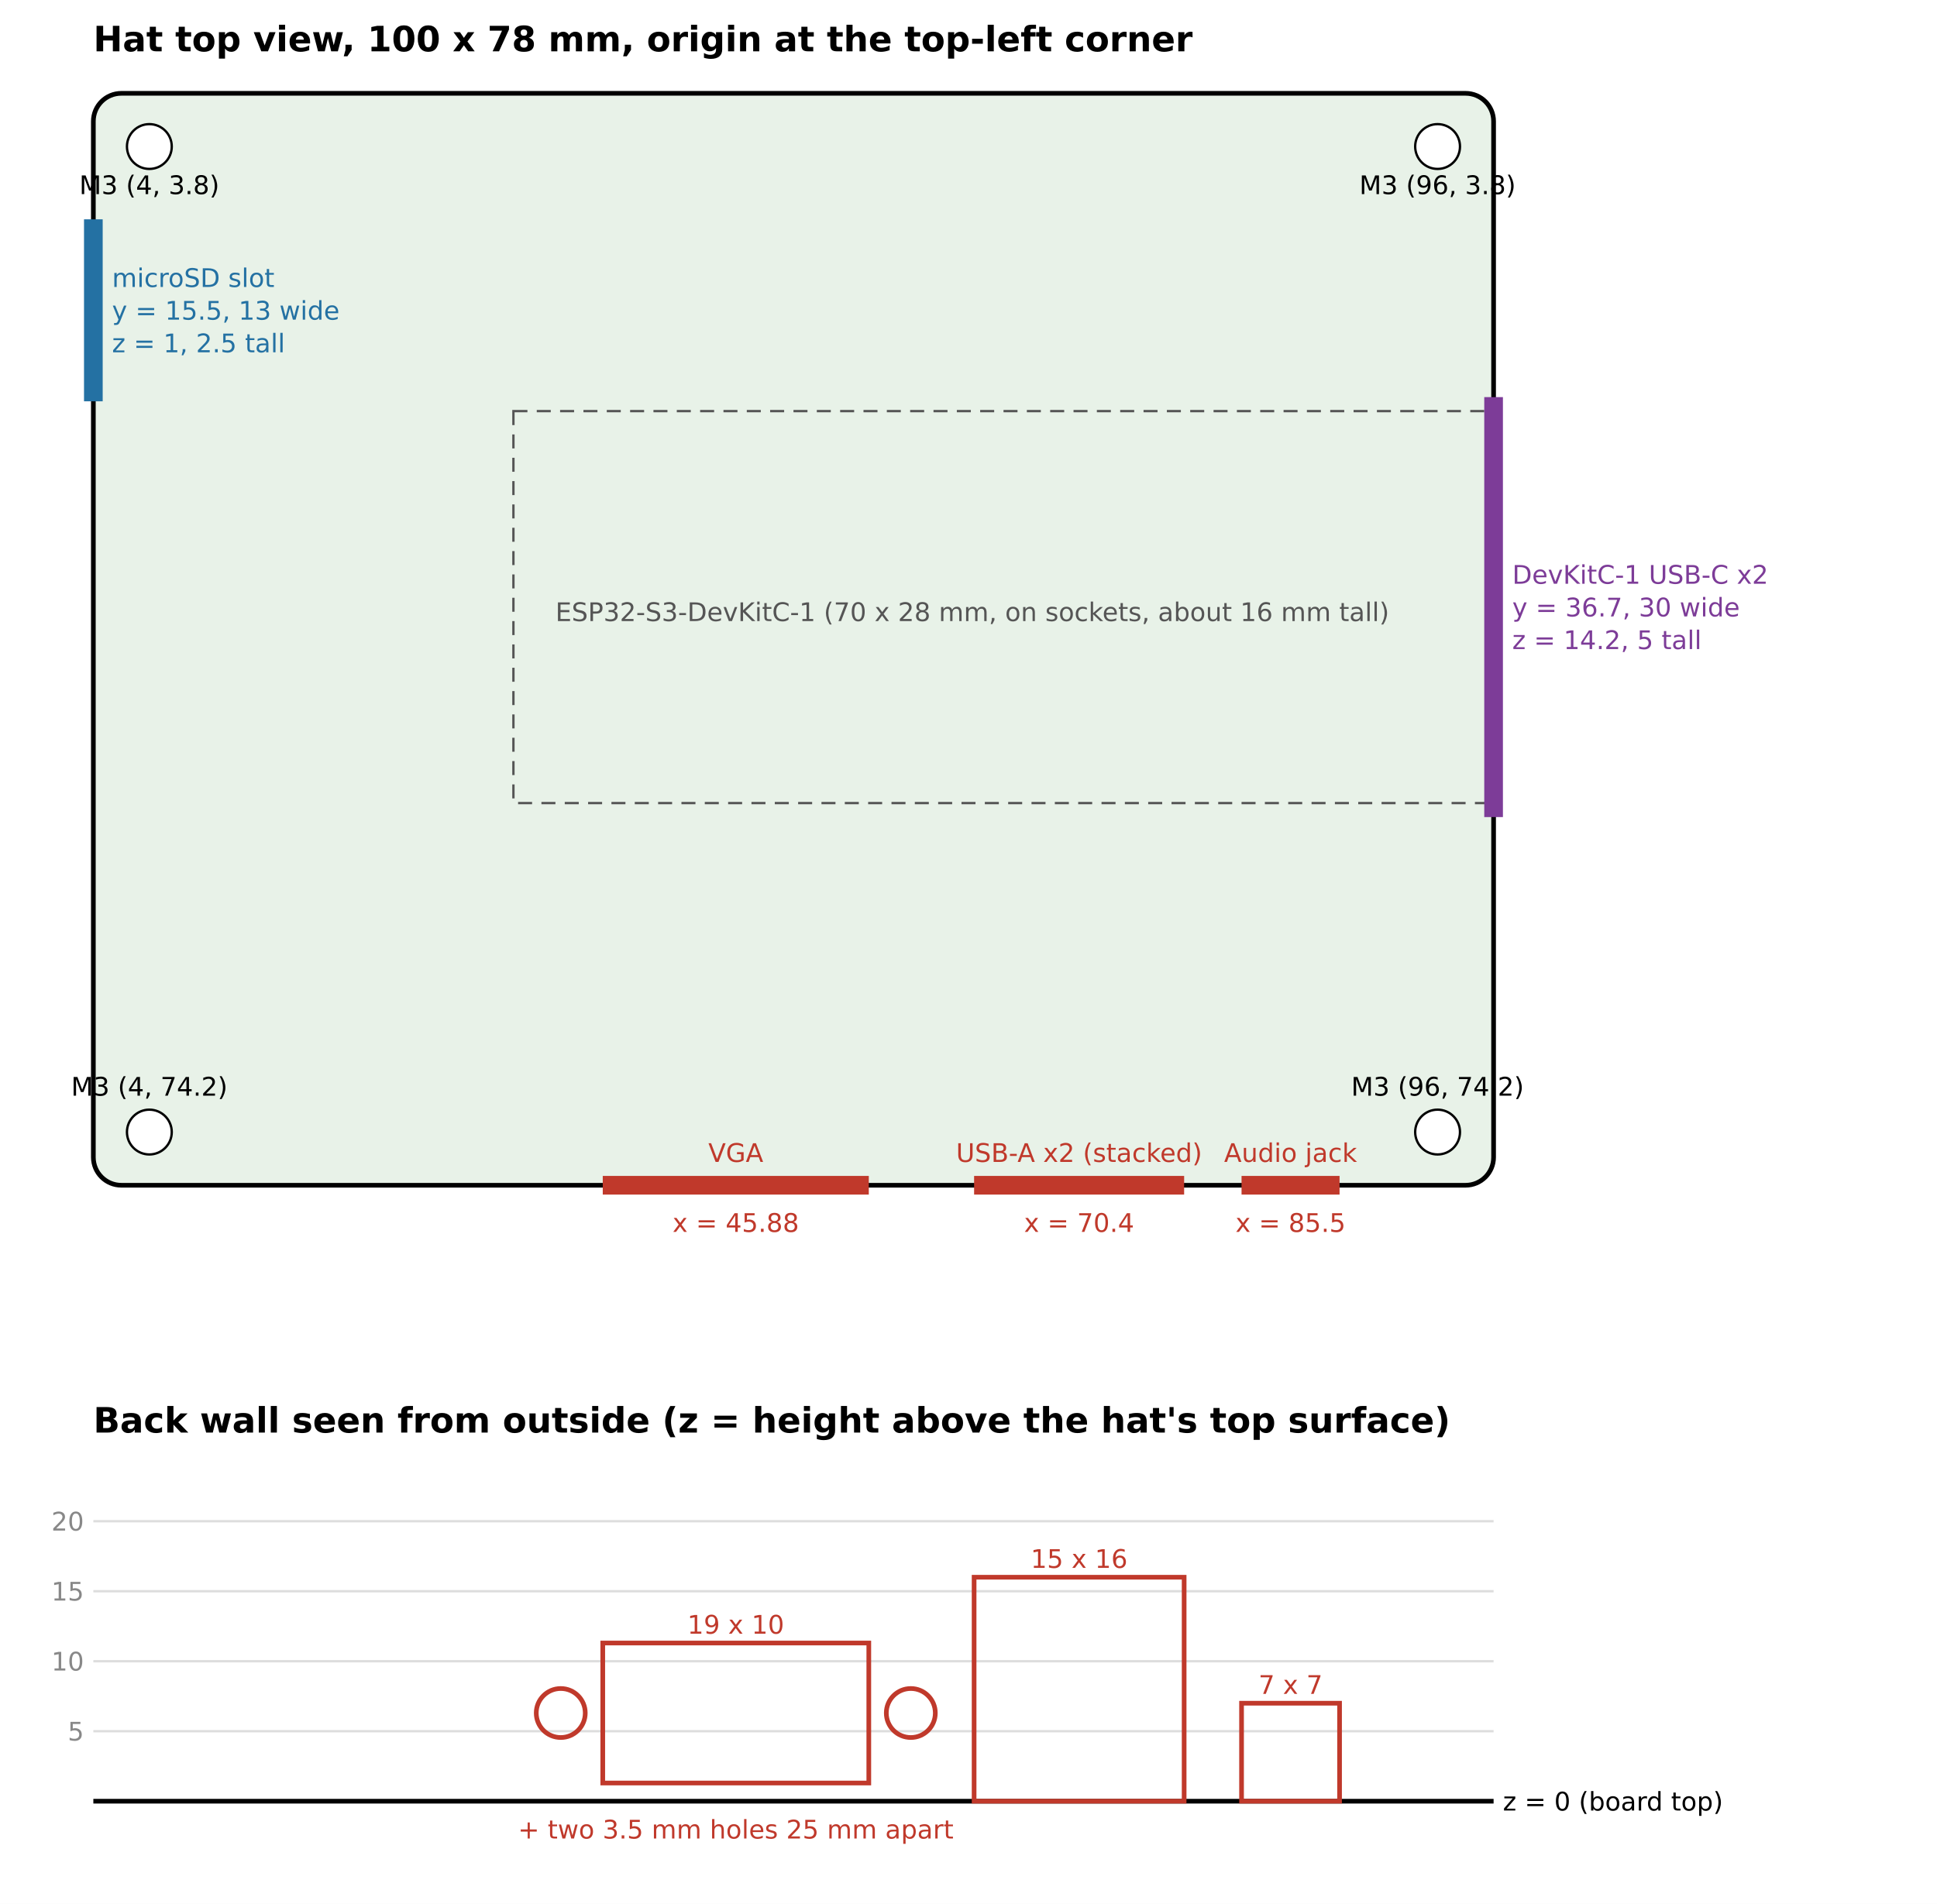
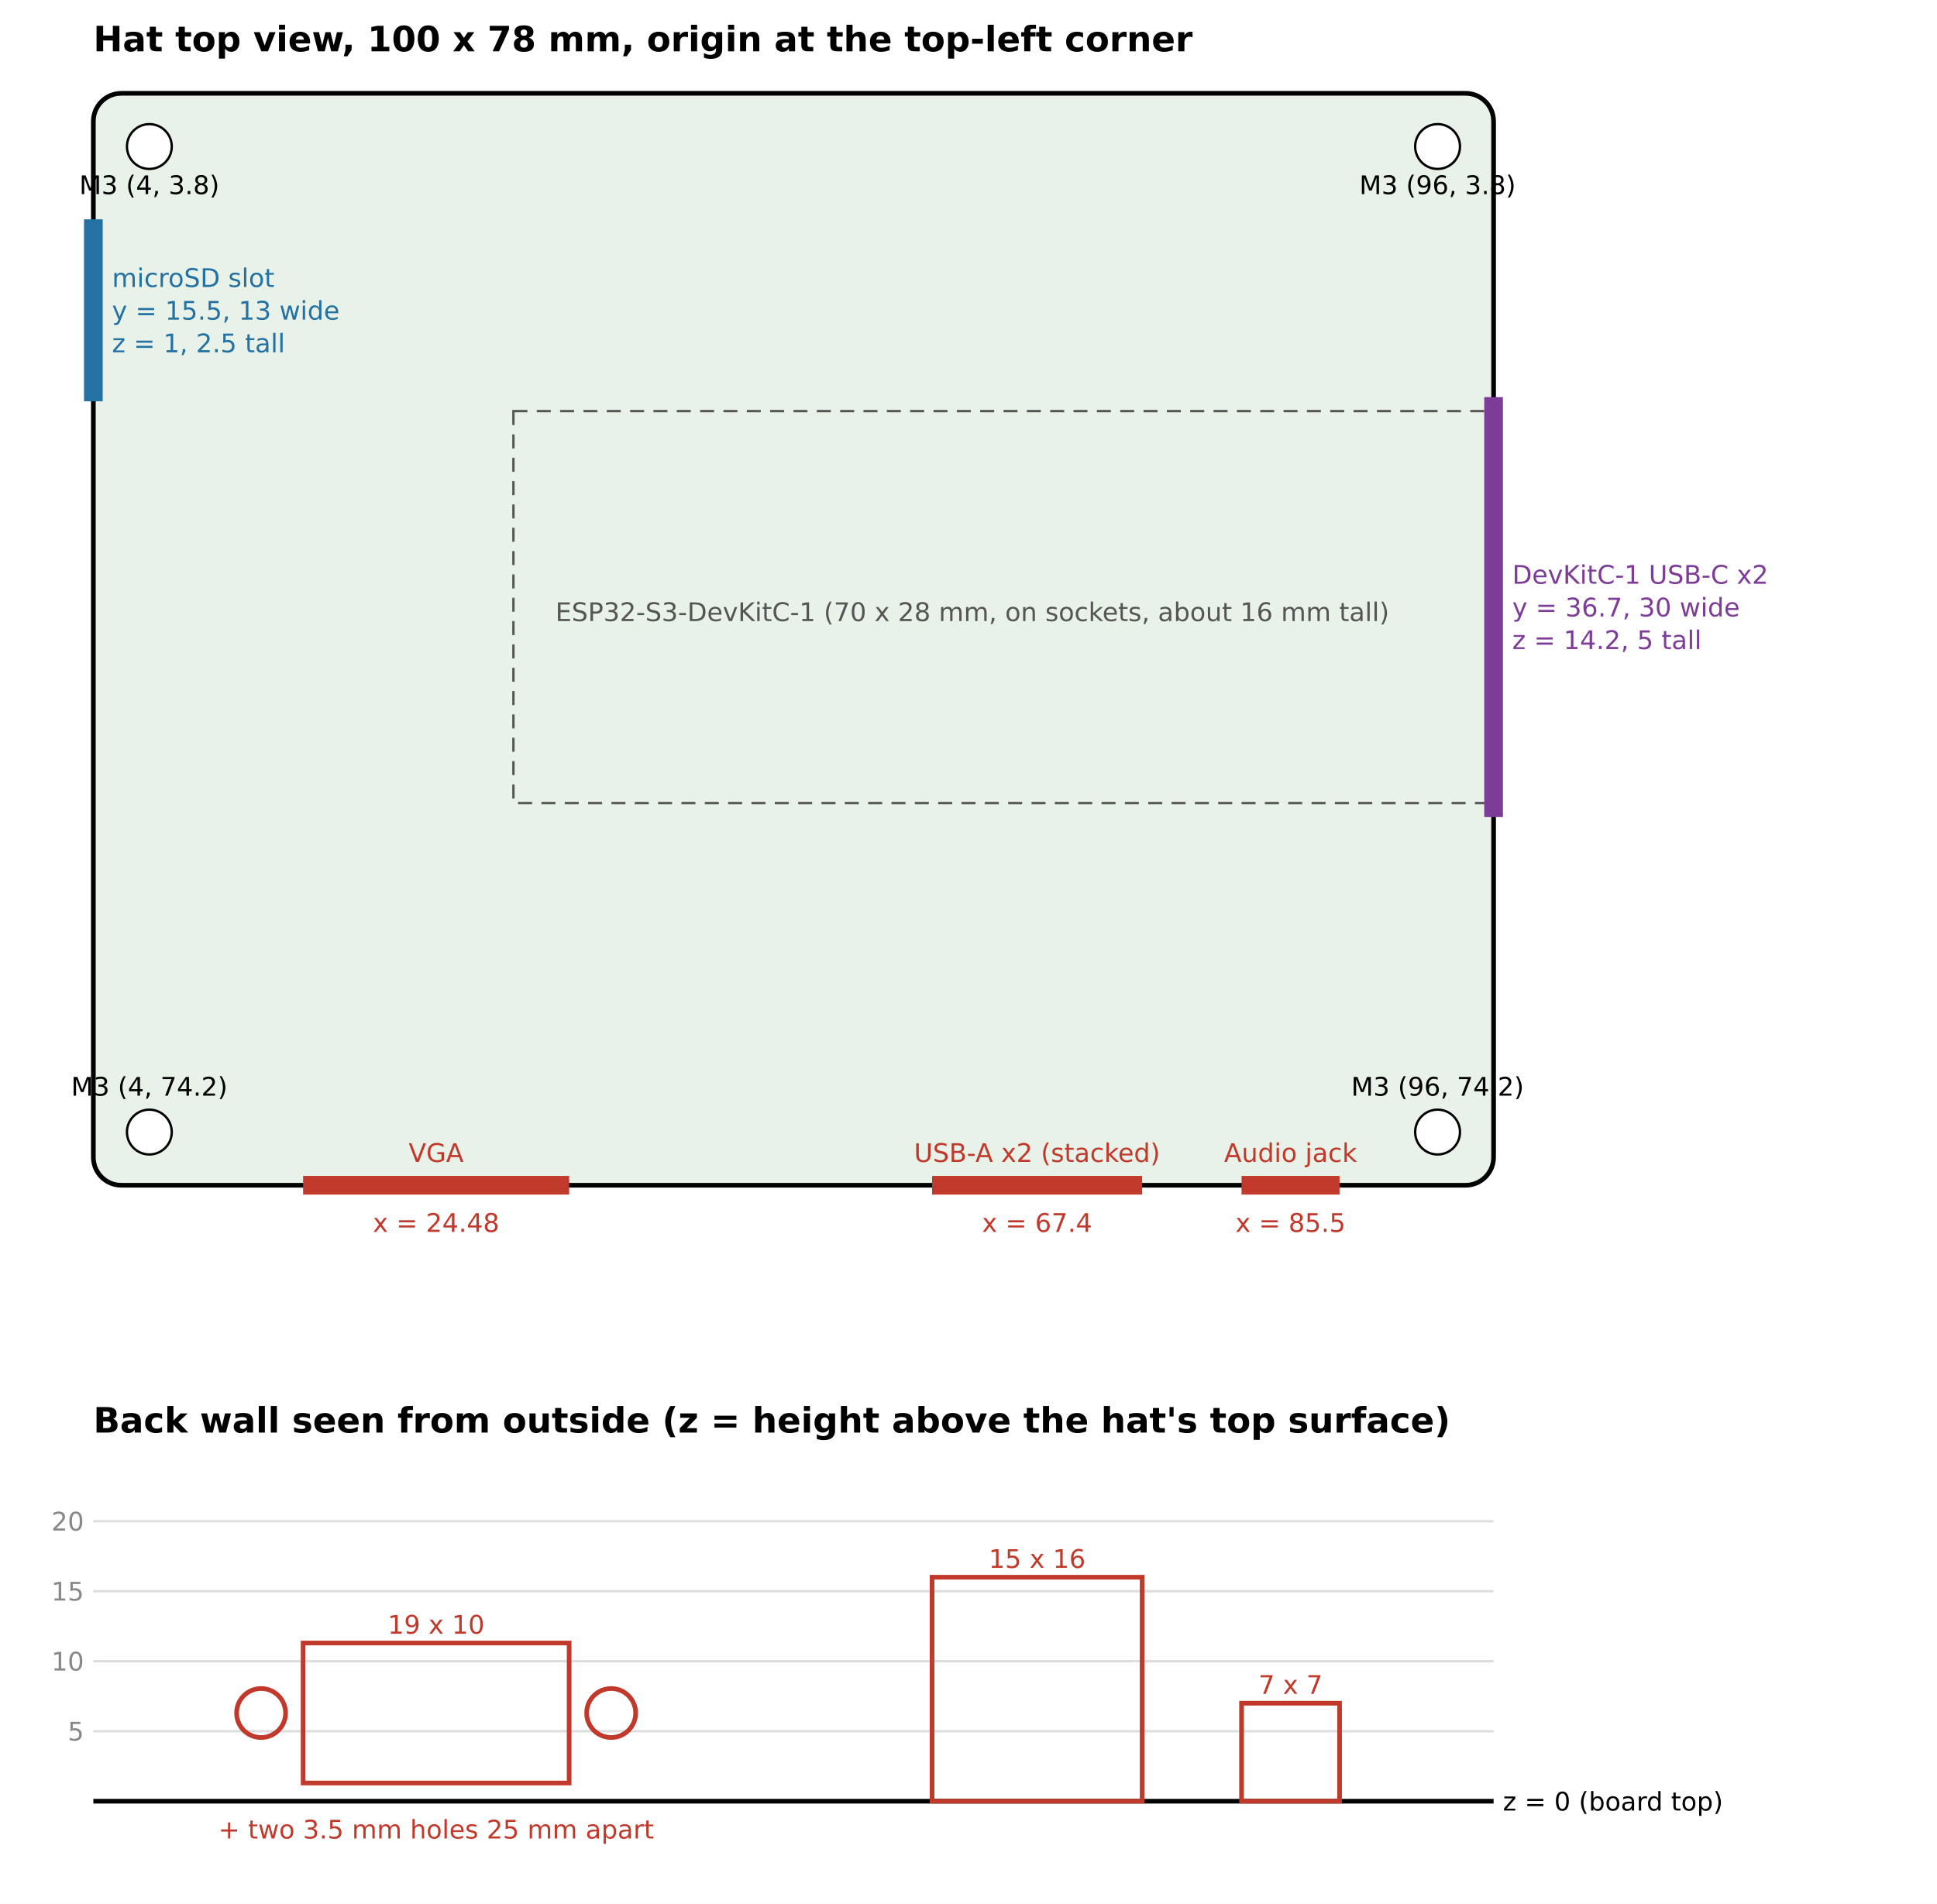
<svg xmlns="http://www.w3.org/2000/svg" width="830" height="816" font-family="DejaVu Sans, sans-serif" font-size="11">
  <rect width="100%" height="100%" fill="white" />
  <text x="40" y="22" font-size="15" font-weight="bold">Hat top view, 100 x 78 mm, origin at the top-left corner</text>
  <rect x="40.0" y="40.0" width="600.0" height="468.0" rx="12.0" fill="#e8f2e8" stroke="black" stroke-width="2" />
  <rect x="220.0" y="176.2" width="420.0" height="168.0" fill="none" stroke="#555" stroke-dasharray="6,4" />
  <text x="238.0" y="266.2" fill="#555">ESP32-S3-DevKitC-1 (70 x 28 mm, on sockets, about 16 mm tall)</text>
+   <circle cx="616.0" cy="485.2" r="9.6" fill="white" stroke="black" />
+   <text x="616.0" y="469.6" text-anchor="middle">M3 (96, 74.2)</text>
+   <circle cx="616.0" cy="62.8" r="9.6" fill="white" stroke="black" />
+   <text x="616.0" y="83.2" text-anchor="middle">M3 (96, 3.8)</text>
+   <circle cx="64.0" cy="485.2" r="9.6" fill="white" stroke="black" />
+   <text x="64.0" y="469.6" text-anchor="middle">M3 (4, 74.2)</text>
  <circle cx="64.0" cy="62.8" r="9.6" fill="white" stroke="black" />
  <text x="64.0" y="83.2" text-anchor="middle">M3 (4, 3.8)</text>
-   <circle cx="616.0" cy="485.2" r="9.6" fill="white" stroke="black" />
-   <text x="616.0" y="469.6" text-anchor="middle">M3 (96, 74.2)</text>
-   <circle cx="64.0" cy="485.2" r="9.6" fill="white" stroke="black" />
-   <text x="64.0" y="469.6" text-anchor="middle">M3 (4, 74.2)</text>
-   <circle cx="616.0" cy="62.8" r="9.6" fill="white" stroke="black" />
-   <text x="616.0" y="83.2" text-anchor="middle">M3 (96, 3.8)</text>
-   <rect x="258.28" y="504.0" width="114.0" height="8" fill="#c0392b" />
-   <text x="315.28" y="498.0" text-anchor="middle" fill="#c0392b">VGA</text>
-   <text x="315.28" y="528.0" text-anchor="middle" fill="#c0392b">x = 45.88</text>
-   <rect x="417.4" y="504.0" width="90.0" height="8" fill="#c0392b" />
-   <text x="462.4" y="498.0" text-anchor="middle" fill="#c0392b">USB-A x2 (stacked)</text>
-   <text x="462.4" y="528.0" text-anchor="middle" fill="#c0392b">x = 70.4</text>
+   <rect x="129.88" y="504.0" width="114.0" height="8" fill="#c0392b" />
+   <text x="186.88" y="498.0" text-anchor="middle" fill="#c0392b">VGA</text>
+   <text x="186.88" y="528.0" text-anchor="middle" fill="#c0392b">x = 24.48</text>
+   <rect x="399.4" y="504.0" width="90.0" height="8" fill="#c0392b" />
+   <text x="444.4" y="498.0" text-anchor="middle" fill="#c0392b">USB-A x2 (stacked)</text>
+   <text x="444.4" y="528.0" text-anchor="middle" fill="#c0392b">x = 67.4</text>
  <rect x="532.0" y="504.0" width="42.0" height="8" fill="#c0392b" />
  <text x="553.0" y="498.0" text-anchor="middle" fill="#c0392b">Audio jack</text>
  <text x="553.0" y="528.0" text-anchor="middle" fill="#c0392b">x = 85.5</text>
  <rect x="36.0" y="94.0" width="8" height="78.0" fill="#2471a3" />
  <text x="48.0" y="123.0" fill="#2471a3">microSD slot</text>
  <text x="48.0" y="137.0" fill="#2471a3">y = 15.5, 13 wide</text>
  <text x="48.0" y="151.0" fill="#2471a3">z = 1, 2.5 tall</text>
  <rect x="636.0" y="170.2" width="8" height="180.0" fill="#7d3c98" />
  <text x="648.0" y="250.2" fill="#7d3c98">DevKitC-1 USB-C x2</text>
  <text x="648.0" y="264.2" fill="#7d3c98">y = 36.7, 30 wide</text>
  <text x="648.0" y="278.2" fill="#7d3c98">z = 14.2, 5 tall</text>
  <text x="40" y="614.0" font-size="15" font-weight="bold">Back wall seen from outside (z = height above the hat's top surface)</text>
  <line x1="40.0" y1="772.0" x2="640.0" y2="772.0" stroke="black" stroke-width="2" />
  <text x="644.0" y="776.0">z = 0 (board top)</text>
  <line x1="40.0" y1="742.0" x2="640.0" y2="742.0" stroke="#ddd" />
  <text x="36.0" y="746.0" text-anchor="end" fill="#888">5</text>
  <line x1="40.0" y1="712.0" x2="640.0" y2="712.0" stroke="#ddd" />
  <text x="36.0" y="716.0" text-anchor="end" fill="#888">10</text>
  <line x1="40.0" y1="682.0" x2="640.0" y2="682.0" stroke="#ddd" />
  <text x="36.0" y="686.0" text-anchor="end" fill="#888">15</text>
  <line x1="40.0" y1="652.0" x2="640.0" y2="652.0" stroke="#ddd" />
  <text x="36.0" y="656.0" text-anchor="end" fill="#888">20</text>
-   <rect x="258.28" y="704.2" width="114.0" height="60.0" fill="none" stroke="#c0392b" stroke-width="2" />
-   <text x="315.28" y="700.2" text-anchor="middle" fill="#c0392b">19 x 10</text>
-   <circle cx="240.28" cy="734.2" r="10.5" fill="none" stroke="#c0392b" stroke-width="2" />
-   <circle cx="390.28" cy="734.2" r="10.5" fill="none" stroke="#c0392b" stroke-width="2" />
-   <text x="315.28" y="788.0" text-anchor="middle" fill="#c0392b">+ two 3.5 mm holes 25 mm apart</text>
-   <rect x="417.4" y="676.0" width="90.0" height="96.0" fill="none" stroke="#c0392b" stroke-width="2" />
-   <text x="462.4" y="672.0" text-anchor="middle" fill="#c0392b">15 x 16</text>
+   <rect x="129.88" y="704.2" width="114.0" height="60.0" fill="none" stroke="#c0392b" stroke-width="2" />
+   <text x="186.88" y="700.2" text-anchor="middle" fill="#c0392b">19 x 10</text>
+   <circle cx="111.88" cy="734.2" r="10.5" fill="none" stroke="#c0392b" stroke-width="2" />
+   <circle cx="261.88" cy="734.2" r="10.5" fill="none" stroke="#c0392b" stroke-width="2" />
+   <text x="186.88" y="788.0" text-anchor="middle" fill="#c0392b">+ two 3.5 mm holes 25 mm apart</text>
+   <rect x="399.4" y="676.0" width="90.0" height="96.0" fill="none" stroke="#c0392b" stroke-width="2" />
+   <text x="444.4" y="672.0" text-anchor="middle" fill="#c0392b">15 x 16</text>
  <rect x="532.0" y="730.0" width="42.0" height="42.0" fill="none" stroke="#c0392b" stroke-width="2" />
  <text x="553.0" y="726.0" text-anchor="middle" fill="#c0392b">7 x 7</text>
</svg>
